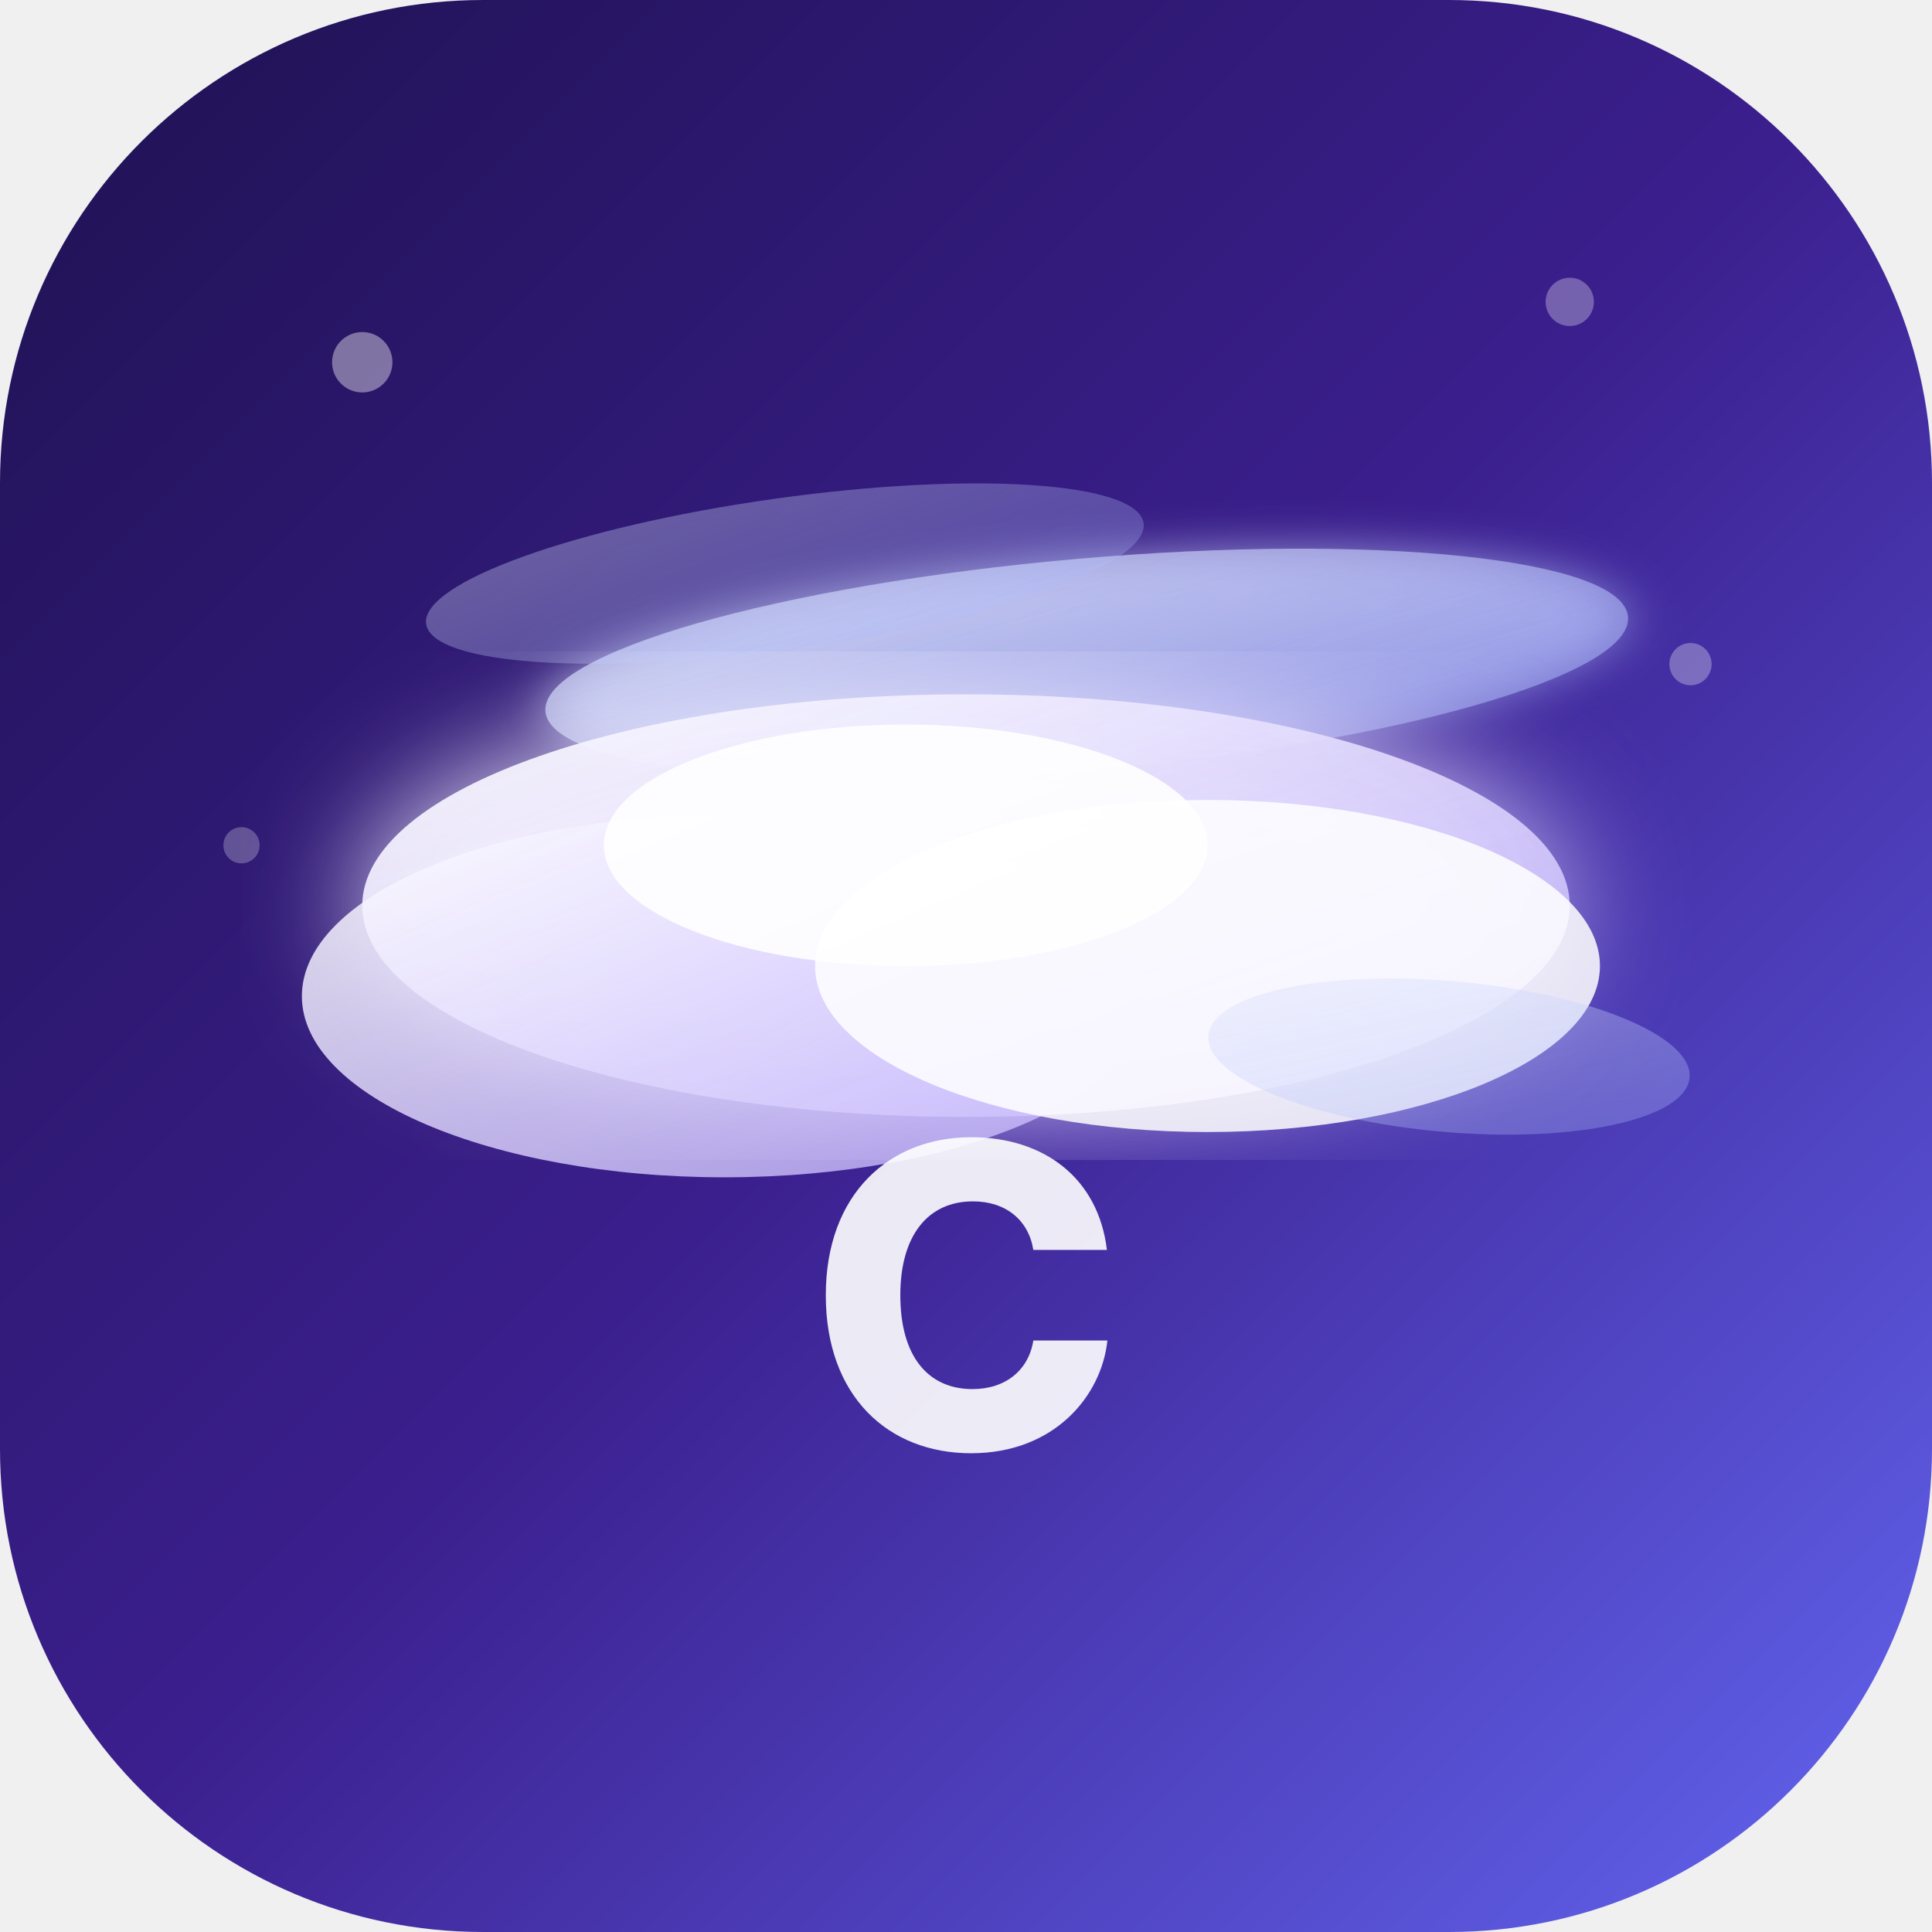
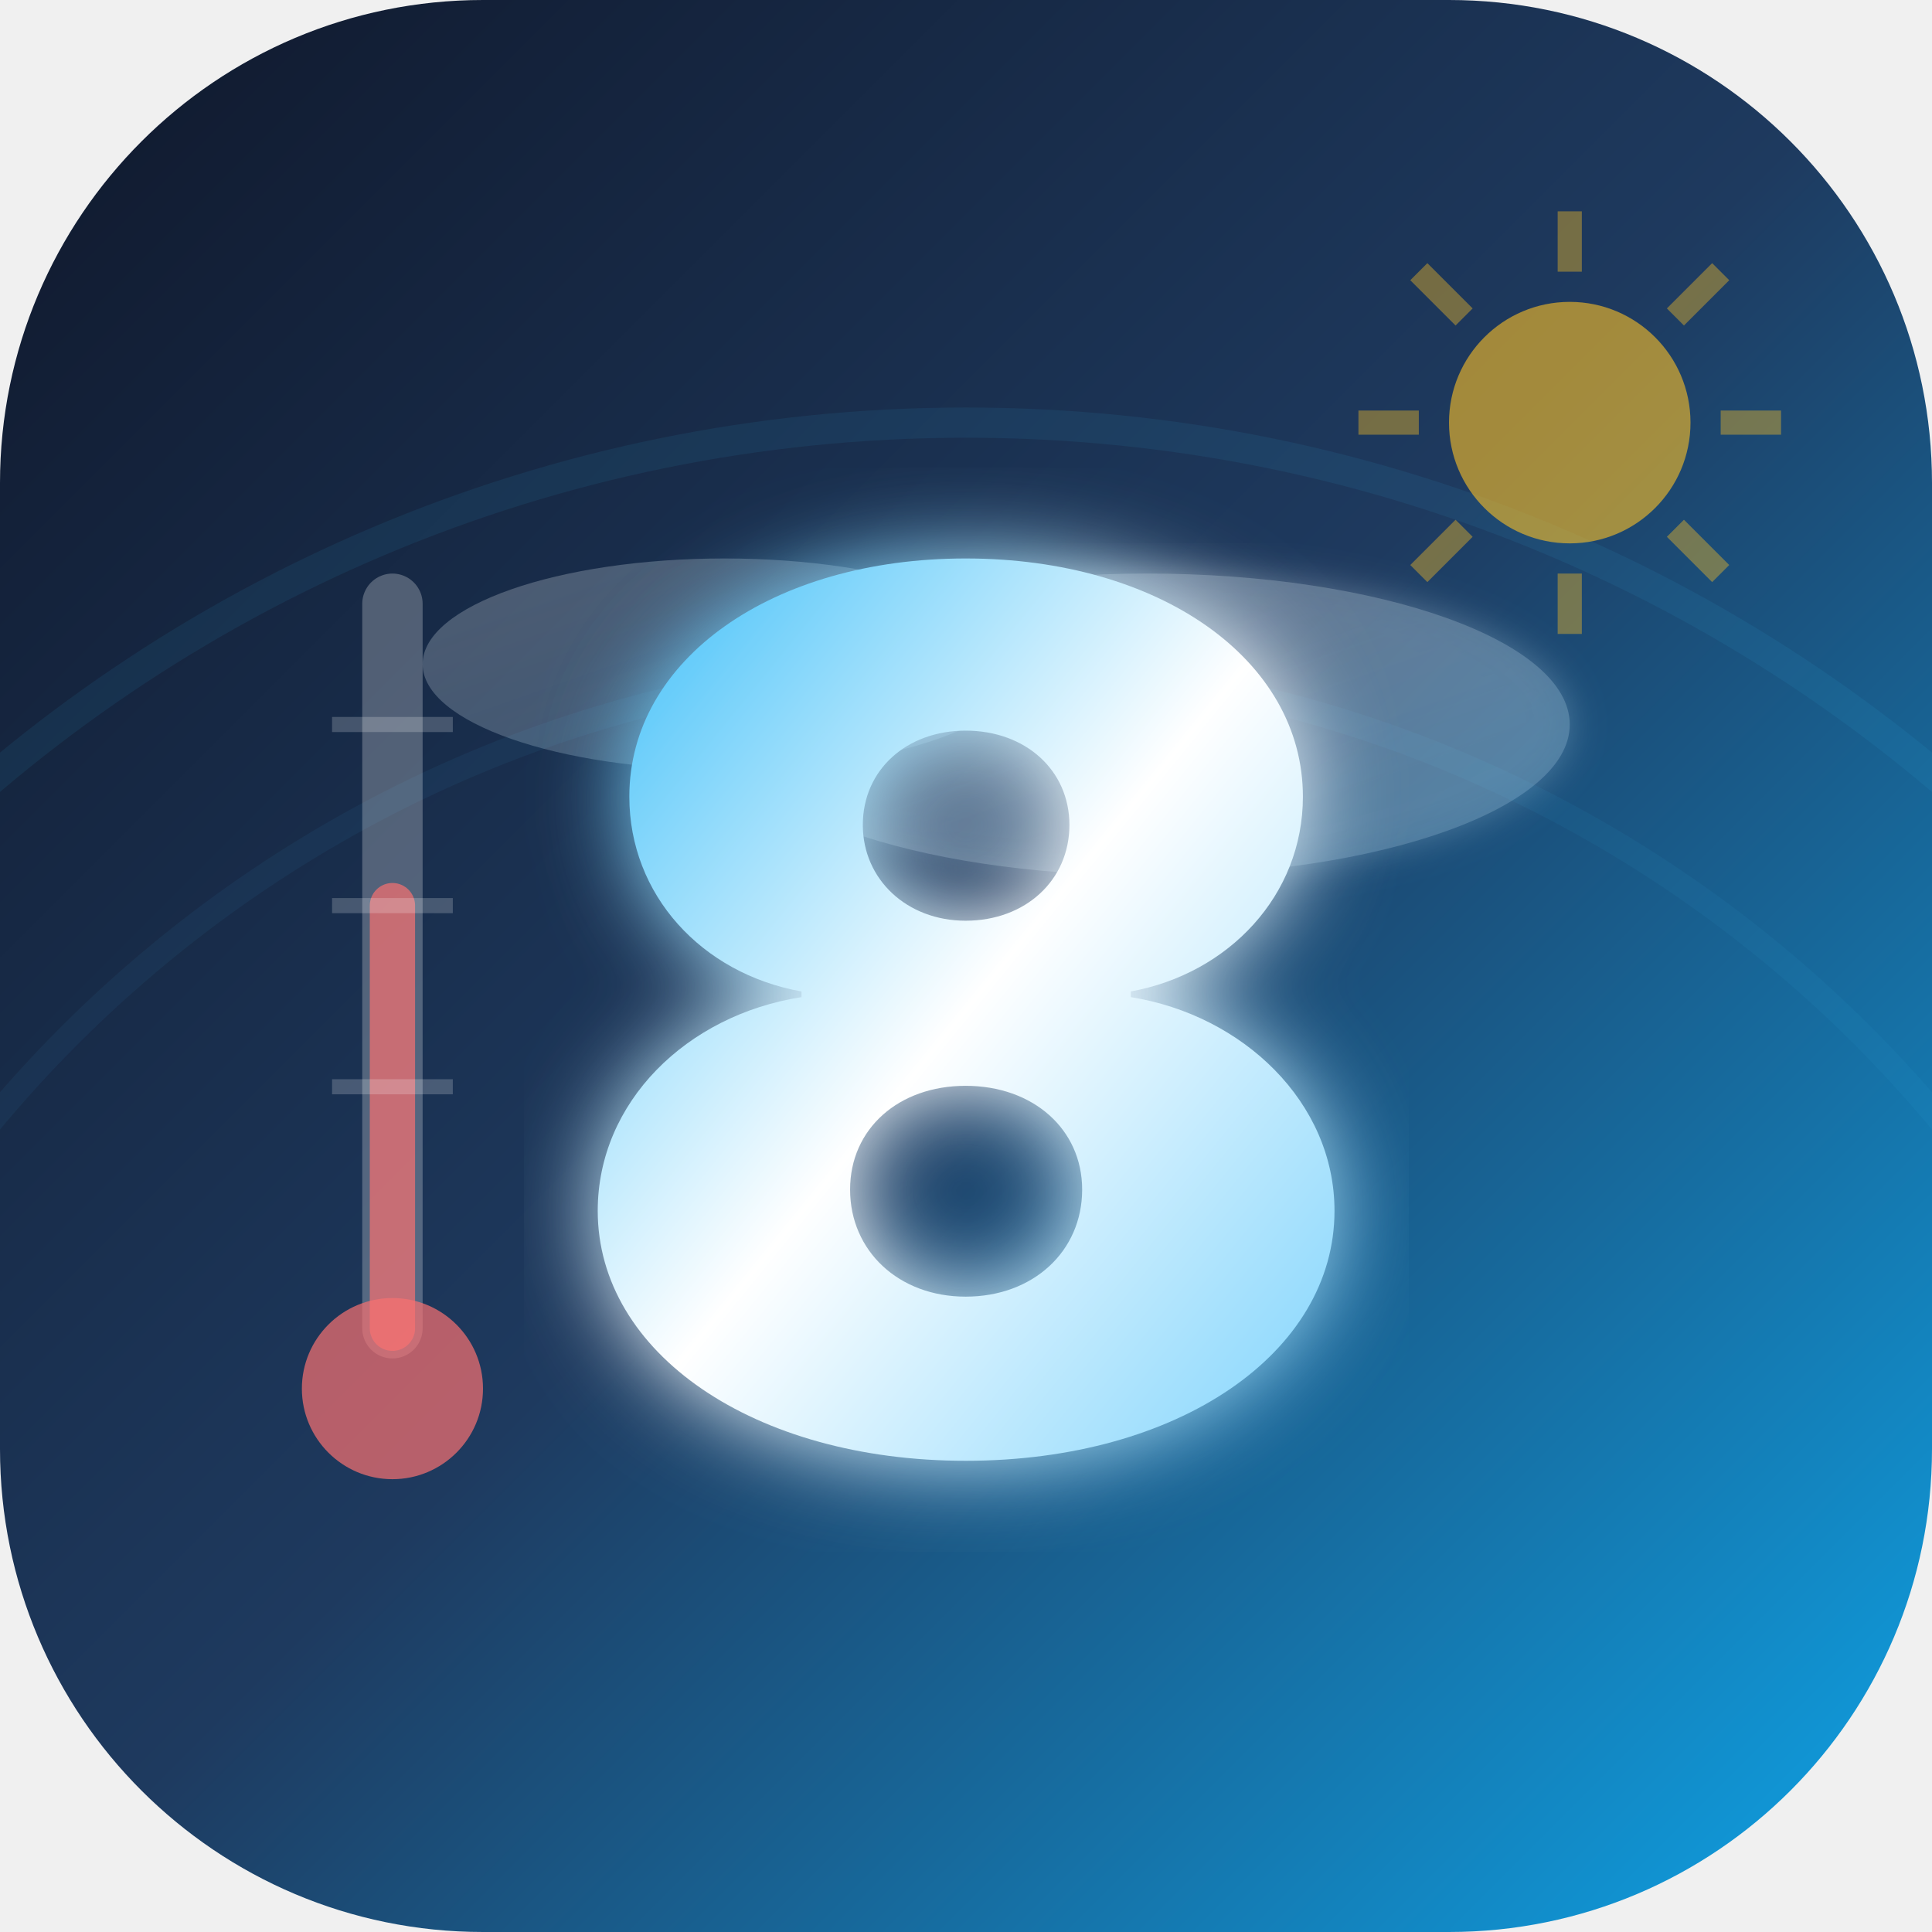
<svg xmlns="http://www.w3.org/2000/svg" viewBox="0 0 64 64">
  <defs>
    <linearGradient id="bg" x1="0%" y1="0%" x2="100%" y2="100%">
-       <stop offset="0%" style="stop-color:#1e1150;stop-opacity:1" />
-       <stop offset="50%" style="stop-color:#3b1f8e;stop-opacity:1" />
-       <stop offset="100%" style="stop-color:#6366f1;stop-opacity:1" />
+       <stop offset="0%" style="stop-color:#0f172a;stop-opacity:1" />
+       <stop offset="50%" style="stop-color:#1e3a5f;stop-opacity:1" />
+       <stop offset="100%" style="stop-color:#0ea5e9;stop-opacity:1" />
    </linearGradient>
-     <linearGradient id="cloud1" x1="0%" y1="0%" x2="100%" y2="100%">
+     <linearGradient id="eight" x1="0%" y1="0%" x2="100%" y2="100%">
+       <stop offset="0%" style="stop-color:#38bdf8;stop-opacity:1" />
+       <stop offset="50%" style="stop-color:#ffffff;stop-opacity:1" />
+       <stop offset="100%" style="stop-color:#7dd3fc;stop-opacity:1" />
+     </linearGradient>
+     <linearGradient id="cloud" x1="0%" y1="0%" x2="100%" y2="100%">
      <stop offset="0%" style="stop-color:#ffffff;stop-opacity:0.95" />
-       <stop offset="100%" style="stop-color:#c4b5fd;stop-opacity:0.85" />
+       <stop offset="100%" style="stop-color:#bae6fd;stop-opacity:0.8" />
    </linearGradient>
-     <linearGradient id="cloud2" x1="0%" y1="0%" x2="100%" y2="100%">
-       <stop offset="0%" style="stop-color:#e0e7ff;stop-opacity:0.7" />
-       <stop offset="100%" style="stop-color:#a5b4fc;stop-opacity:0.5" />
-     </linearGradient>
-     <filter id="soft">
-       <feGaussianBlur stdDeviation="0.8" result="blur" />
+     <filter id="glow">
+       <feGaussianBlur stdDeviation="1.5" result="blur" />
      <feMerge>
        <feMergeNode in="blur" />
        <feMergeNode in="SourceGraphic" />
      </feMerge>
    </filter>
-     <filter id="glow">
-       <feGaussianBlur stdDeviation="2" result="blur" />
+     <filter id="softglow">
+       <feGaussianBlur stdDeviation="0.6" result="blur" />
      <feMerge>
        <feMergeNode in="blur" />
        <feMergeNode in="SourceGraphic" />
      </feMerge>
    </filter>
  </defs>
  <rect width="64" height="64" rx="16" fill="url(#bg)" />
-   <circle cx="12" cy="12" r="1" fill="white" opacity="0.4" />
-   <circle cx="52" cy="10" r="0.8" fill="white" opacity="0.3" />
-   <circle cx="8" cy="28" r="0.6" fill="white" opacity="0.25" />
-   <circle cx="56" cy="22" r="0.7" fill="white" opacity="0.3" />
-   <ellipse cx="36" cy="22" rx="18" ry="3.5" fill="url(#cloud2)" filter="url(#soft)" transform="rotate(-5, 36, 22)" />
-   <ellipse cx="26" cy="19" rx="12" ry="2.5" fill="url(#cloud2)" opacity="0.5" transform="rotate(-8, 26, 19)" />
-   <ellipse cx="32" cy="30" rx="20" ry="7" fill="url(#cloud1)" filter="url(#glow)" />
-   <ellipse cx="24" cy="33" rx="14" ry="6" fill="url(#cloud1)" opacity="0.9" />
-   <ellipse cx="40" cy="32" rx="13" ry="5.5" fill="white" opacity="0.85" />
-   <ellipse cx="30" cy="28" rx="10" ry="4" fill="white" opacity="0.9" />
-   <ellipse cx="48" cy="35" rx="8" ry="2.5" fill="url(#cloud2)" opacity="0.6" transform="rotate(5, 48, 35)" />
-   <text x="32" y="48" text-anchor="middle" font-family="Inter, system-ui, sans-serif" font-weight="800" font-size="14" fill="white" opacity="0.9" letter-spacing="1">C</text>
+   <circle cx="32" cy="64" r="50" fill="none" stroke="rgba(56,189,248,0.08)" stroke-width="1" />
+   <circle cx="32" cy="64" r="42" fill="none" stroke="rgba(56,189,248,0.06)" stroke-width="0.8" />
+   <ellipse cx="38" cy="24" rx="14" ry="5" fill="url(#cloud)" opacity="0.35" filter="url(#softglow)" />
+   <ellipse cx="24" cy="22" rx="10" ry="3.5" fill="url(#cloud)" opacity="0.25" />
+   <text x="32" y="48" text-anchor="middle" font-family="'Inter','SF Pro Display',system-ui,sans-serif" font-weight="900" font-size="40" fill="url(#eight)" filter="url(#glow)" letter-spacing="-2">8</text>
+   <line x1="13" y1="20" x2="13" y2="44" stroke="rgba(255,255,255,0.25)" stroke-width="2" stroke-linecap="round" />
+   <circle cx="13" cy="46" r="3" fill="#f87171" opacity="0.7" />
+   <line x1="13" y1="30" x2="13" y2="44" stroke="#f87171" stroke-width="1.5" stroke-linecap="round" opacity="0.7" />
+   <line x1="11" y1="24" x2="15" y2="24" stroke="rgba(255,255,255,0.2)" stroke-width="0.5" />
+   <line x1="11" y1="30" x2="15" y2="30" stroke="rgba(255,255,255,0.2)" stroke-width="0.5" />
+   <line x1="11" y1="36" x2="15" y2="36" stroke="rgba(255,255,255,0.2)" stroke-width="0.5" />
+   <circle cx="52" cy="14" r="4" fill="#fbbf24" opacity="0.6" />
+   <g stroke="#fbbf24" stroke-width="0.8" opacity="0.4">
+     <line x1="52" y1="7" x2="52" y2="9" />
+     <line x1="52" y1="19" x2="52" y2="21" />
+     <line x1="45" y1="14" x2="47" y2="14" />
+     <line x1="57" y1="14" x2="59" y2="14" />
+     <line x1="47" y1="9" x2="48.5" y2="10.5" />
+     <line x1="55.5" y1="17.5" x2="57" y2="19" />
+     <line x1="47" y1="19" x2="48.5" y2="17.5" />
+     <line x1="55.5" y1="10.5" x2="57" y2="9" />
+   </g>
</svg>
